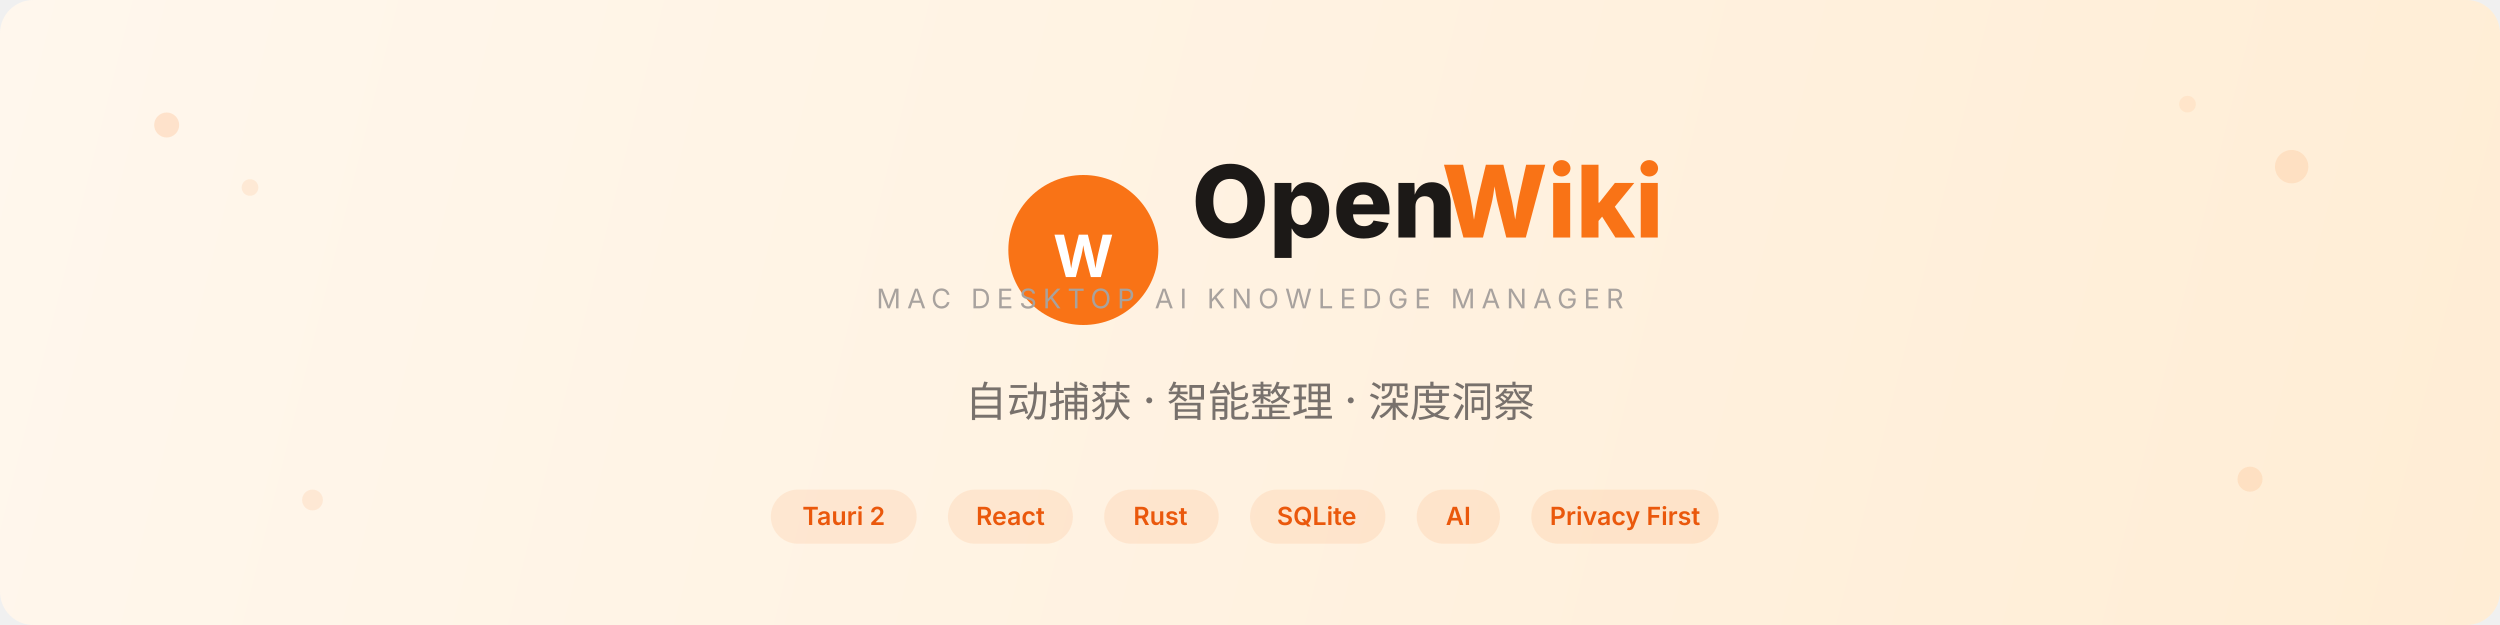
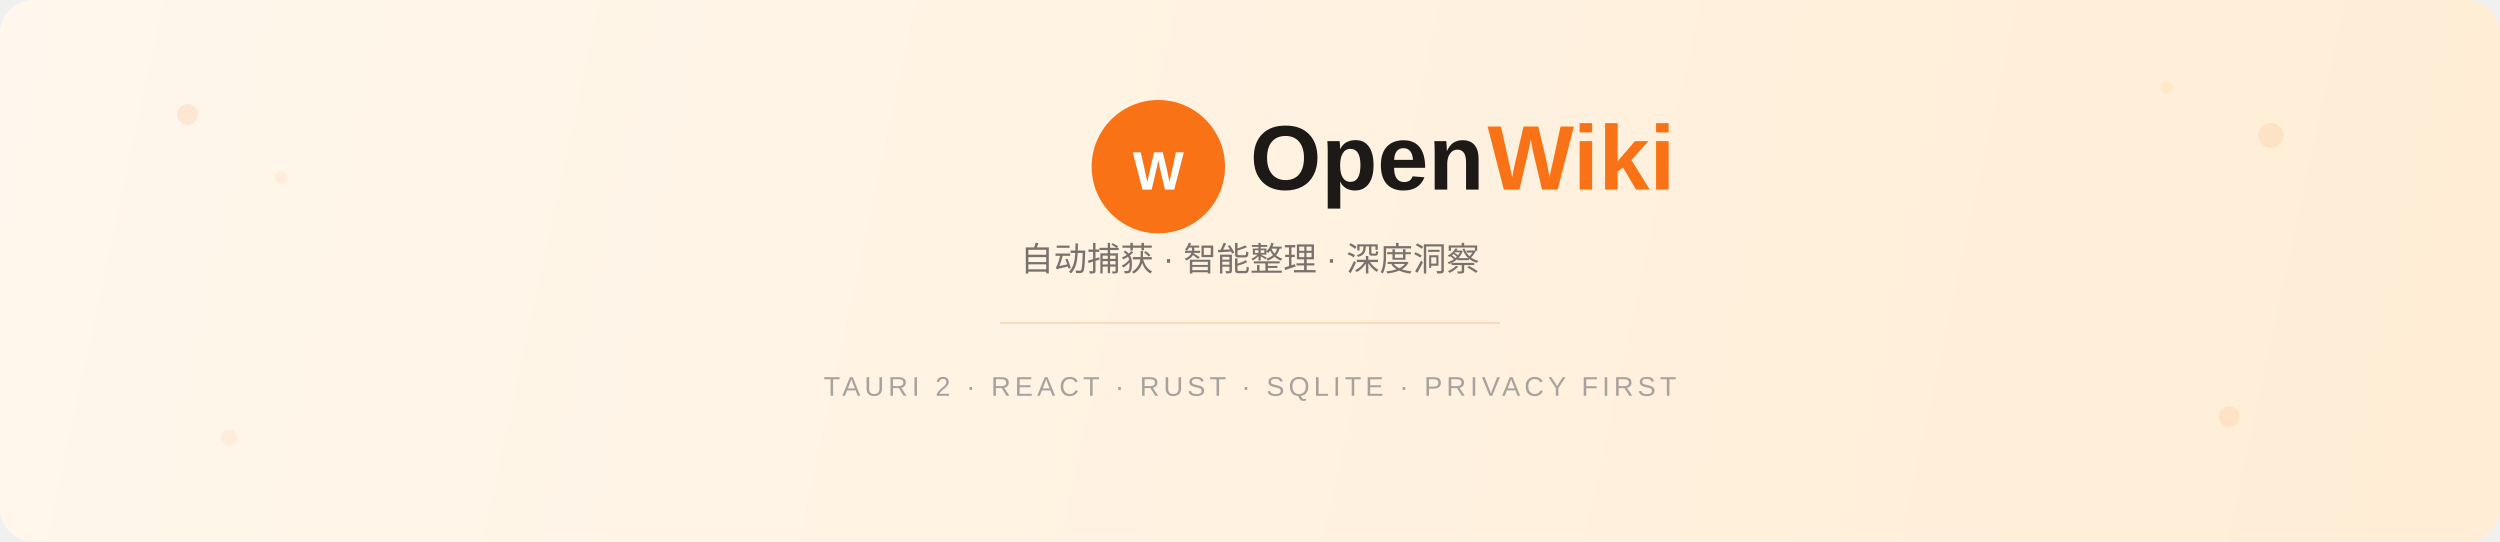
- <svg xmlns="http://www.w3.org/2000/svg" width="1200" height="300" viewBox="0 0 1200 300" fill="none">
+ <svg xmlns="http://www.w3.org/2000/svg" width="1200" height="260" viewBox="0 0 1200 260" fill="none">
  <defs>
-     <linearGradient id="bg" x1="0" y1="0" x2="1200" y2="300" gradientUnits="userSpaceOnUse">
+     <linearGradient id="bg" x1="0" y1="0" x2="1200" y2="260" gradientUnits="userSpaceOnUse">
      <stop offset="0%" stop-color="#FFF7ED" />
      <stop offset="100%" stop-color="#FFEDD5" />
    </linearGradient>
  </defs>
-   <rect width="1200" height="300" rx="16" fill="url(#bg)" />
-   <circle cx="80" cy="60" r="6" fill="#F97316" opacity="0.15" />
-   <circle cx="120" cy="90" r="4" fill="#F97316" opacity="0.10" />
-   <circle cx="1100" cy="80" r="8" fill="#F97316" opacity="0.12" />
-   <circle cx="1050" cy="50" r="4" fill="#F97316" opacity="0.08" />
-   <circle cx="150" cy="240" r="5" fill="#F97316" opacity="0.10" />
-   <circle cx="1080" cy="230" r="6" fill="#F97316" opacity="0.12" />
-   <circle cx="520" cy="120" r="36" fill="#F97316" />
-   <text x="520" y="133" text-anchor="middle" font-family="system-ui, -apple-system, sans-serif" font-weight="700" font-size="28" fill="white">W</text>
-   <text x="572" y="114" font-family="system-ui, -apple-system, sans-serif" font-weight="800" font-size="48" fill="#1C1917">Open</text>
-   <text x="692" y="114" font-family="system-ui, -apple-system, sans-serif" font-weight="800" font-size="48" fill="#F97316">Wiki</text>
-   <text x="600" y="148" text-anchor="middle" font-family="system-ui, -apple-system, sans-serif" font-weight="400" font-size="13" fill="#A8A29E" letter-spacing="3">MAC DESKTOP AI KNOWLEDGE MANAGER</text>
-   <text x="600" y="200" text-anchor="middle" font-family="system-ui, -apple-system, sans-serif" font-weight="500" font-size="20" fill="#78716C">自动捕获  ·  智能整理  ·  深度洞察</text>
-   <rect x="370" y="235" width="70" height="26" rx="13" fill="#F97316" opacity="0.1" />
-   <text x="405" y="252" text-anchor="middle" font-family="system-ui, -apple-system, sans-serif" font-weight="600" font-size="12" fill="#EA580C">Tauri 2</text>
-   <rect x="455" y="235" width="60" height="26" rx="13" fill="#F97316" opacity="0.1" />
-   <text x="485" y="252" text-anchor="middle" font-family="system-ui, -apple-system, sans-serif" font-weight="600" font-size="12" fill="#EA580C">React</text>
-   <rect x="530" y="235" width="55" height="26" rx="13" fill="#F97316" opacity="0.1" />
-   <text x="557" y="252" text-anchor="middle" font-family="system-ui, -apple-system, sans-serif" font-weight="600" font-size="12" fill="#EA580C">Rust</text>
-   <rect x="600" y="235" width="65" height="26" rx="13" fill="#F97316" opacity="0.1" />
-   <text x="632" y="252" text-anchor="middle" font-family="system-ui, -apple-system, sans-serif" font-weight="600" font-size="12" fill="#EA580C">SQLite</text>
-   <rect x="680" y="235" width="40" height="26" rx="13" fill="#F97316" opacity="0.1" />
-   <text x="700" y="252" text-anchor="middle" font-family="system-ui, -apple-system, sans-serif" font-weight="600" font-size="12" fill="#EA580C">AI</text>
-   <rect x="735" y="235" width="90" height="26" rx="13" fill="#F97316" opacity="0.1" />
-   <text x="780" y="252" text-anchor="middle" font-family="system-ui, -apple-system, sans-serif" font-weight="600" font-size="12" fill="#EA580C">Privacy First</text>
+   <rect width="1200" height="260" rx="16" fill="url(#bg)" />
+   <circle cx="90" cy="55" r="5" fill="#F97316" opacity="0.12" />
+   <circle cx="135" cy="85" r="3" fill="#F97316" opacity="0.08" />
+   <circle cx="1090" cy="65" r="6" fill="#F97316" opacity="0.10" />
+   <circle cx="1040" cy="42" r="3" fill="#F97316" opacity="0.06" />
+   <circle cx="110" cy="210" r="4" fill="#F97316" opacity="0.08" />
+   <circle cx="1070" cy="200" r="5" fill="#F97316" opacity="0.10" />
+   <circle cx="556" cy="80" r="32" fill="#F97316" />
+   <text x="556" y="91" text-anchor="middle" font-family="Arial, Helvetica, sans-serif" font-weight="700" font-size="26" fill="white">W</text>
+   <text x="600" y="91" text-anchor="start" font-family="Arial, Helvetica, sans-serif" font-weight="800" font-size="44" fill="#1C1917">Open</text>
+   <text x="714" y="91" text-anchor="start" font-family="Arial, Helvetica, sans-serif" font-weight="800" font-size="44" fill="#F97316">Wiki</text>
+   <text x="600" y="130" text-anchor="middle" font-family="Arial, Helvetica, sans-serif" font-weight="500" font-size="16" fill="#78716C">自动捕获 · 智能整理 · 深度洞察</text>
+   <line x1="480" y1="155" x2="720" y2="155" stroke="#F97316" stroke-opacity="0.2" stroke-width="1" />
+   <text x="600" y="190" text-anchor="middle" font-family="Arial, Helvetica, sans-serif" font-weight="400" font-size="13" fill="#A8A29E" letter-spacing="2">TAURI 2  ·  REACT  ·  RUST  ·  SQLITE  ·  PRIVACY FIRST</text>
</svg>
